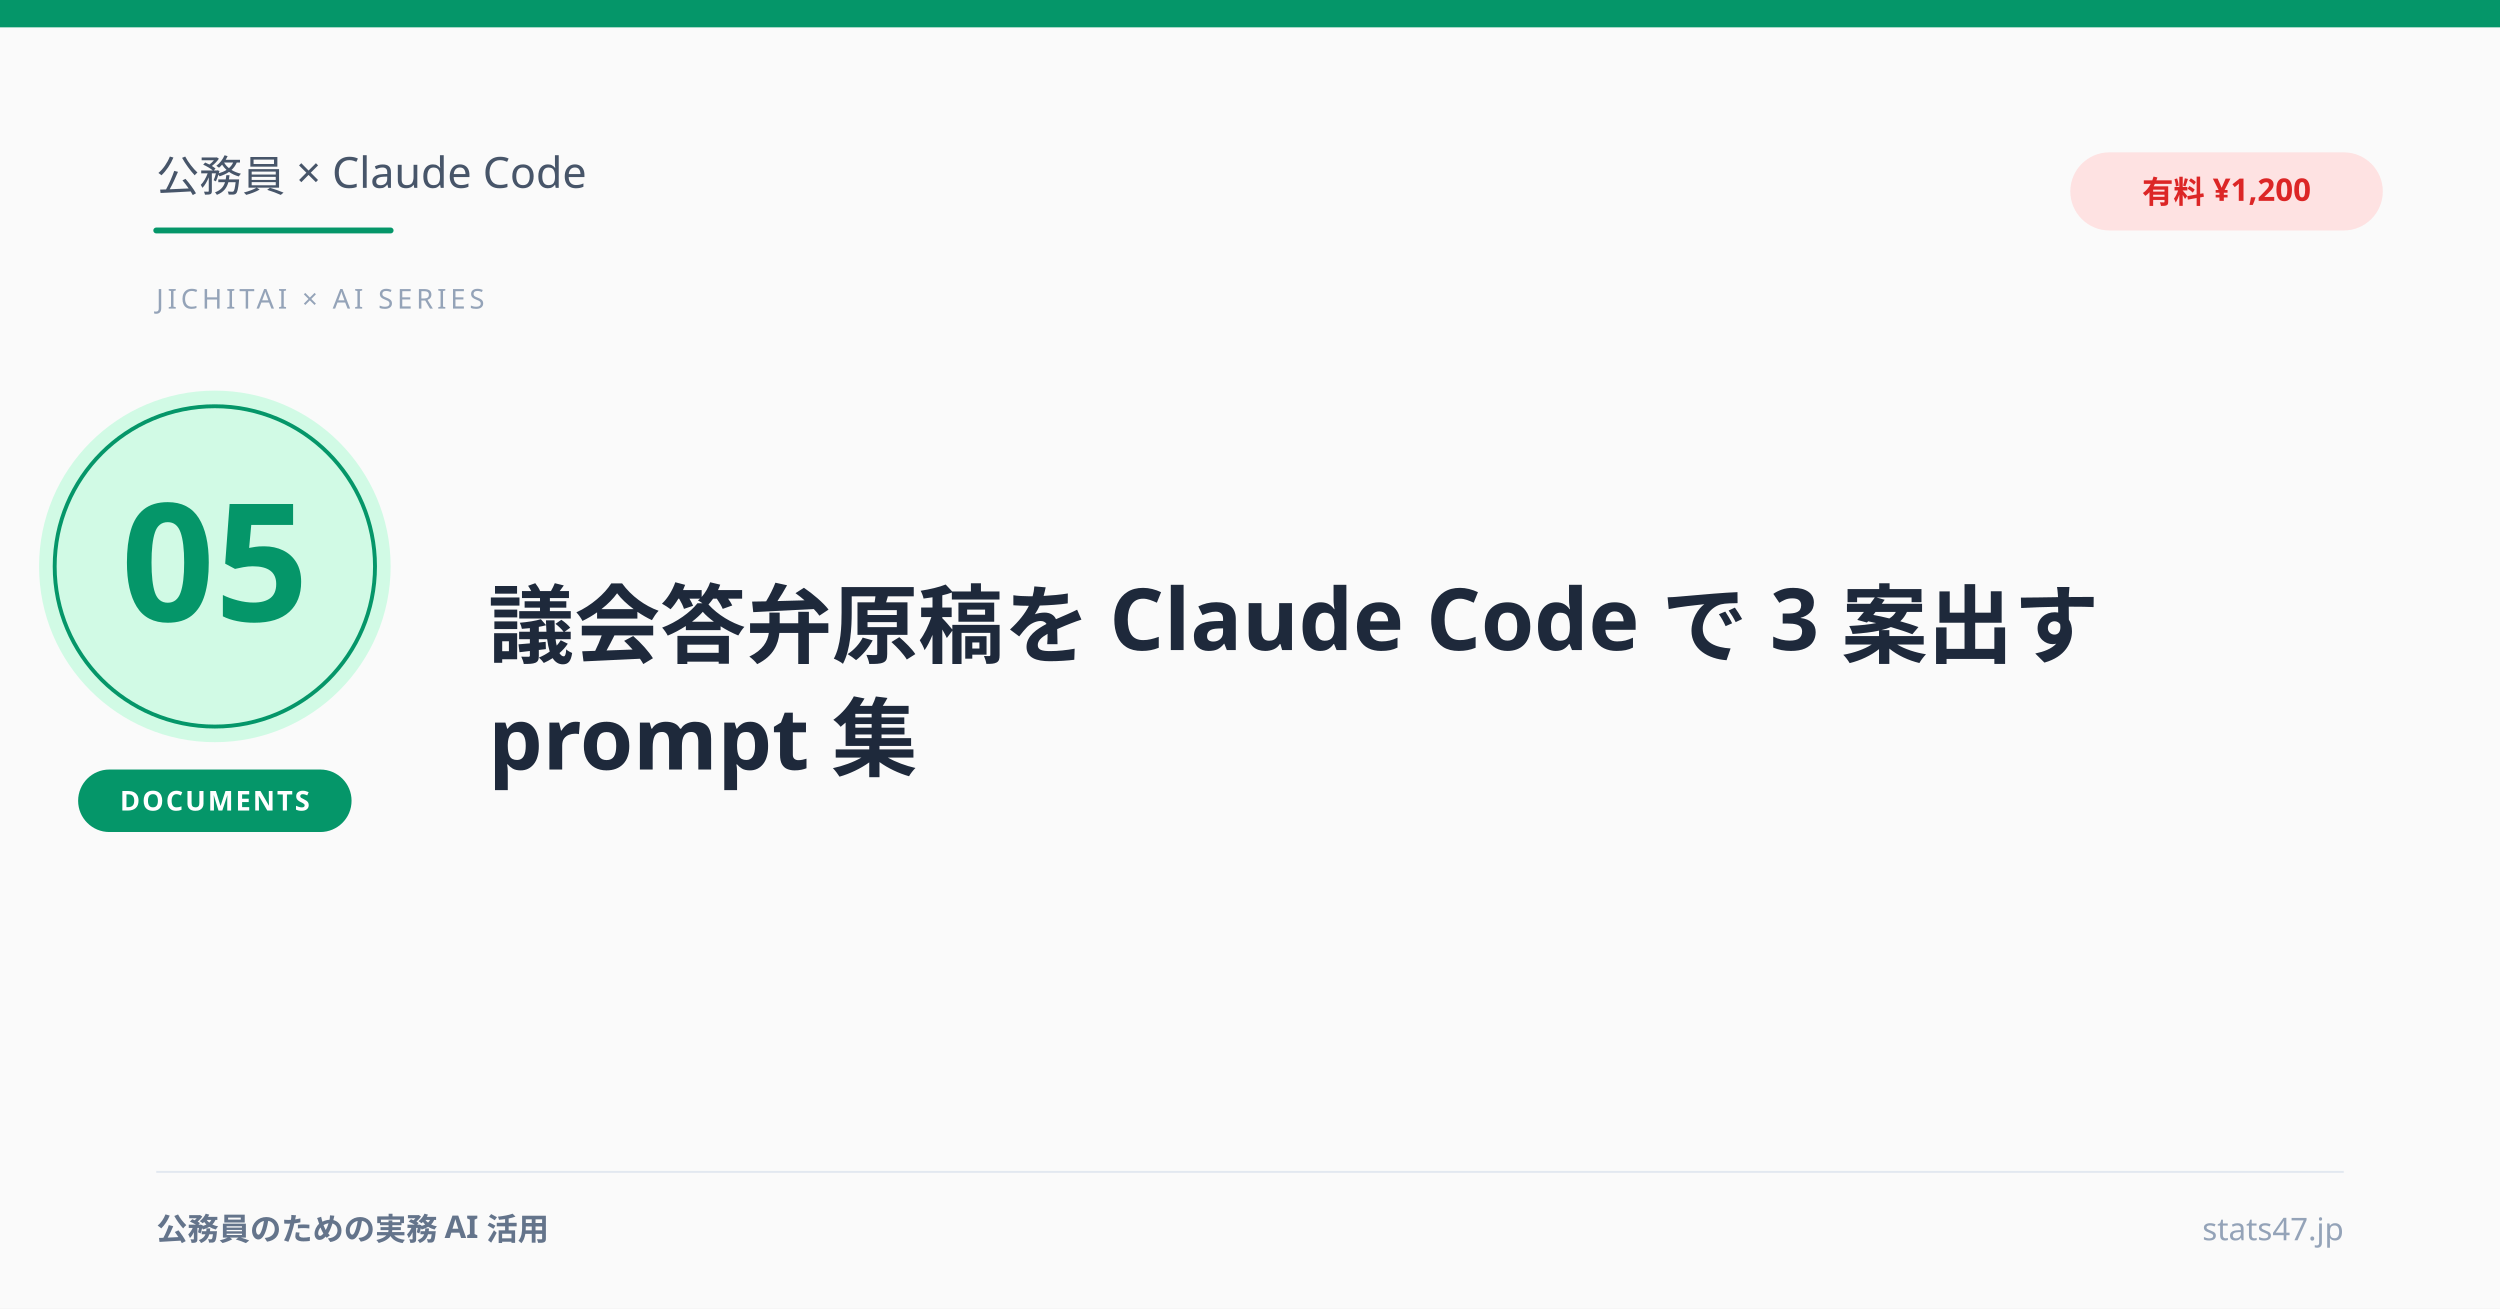
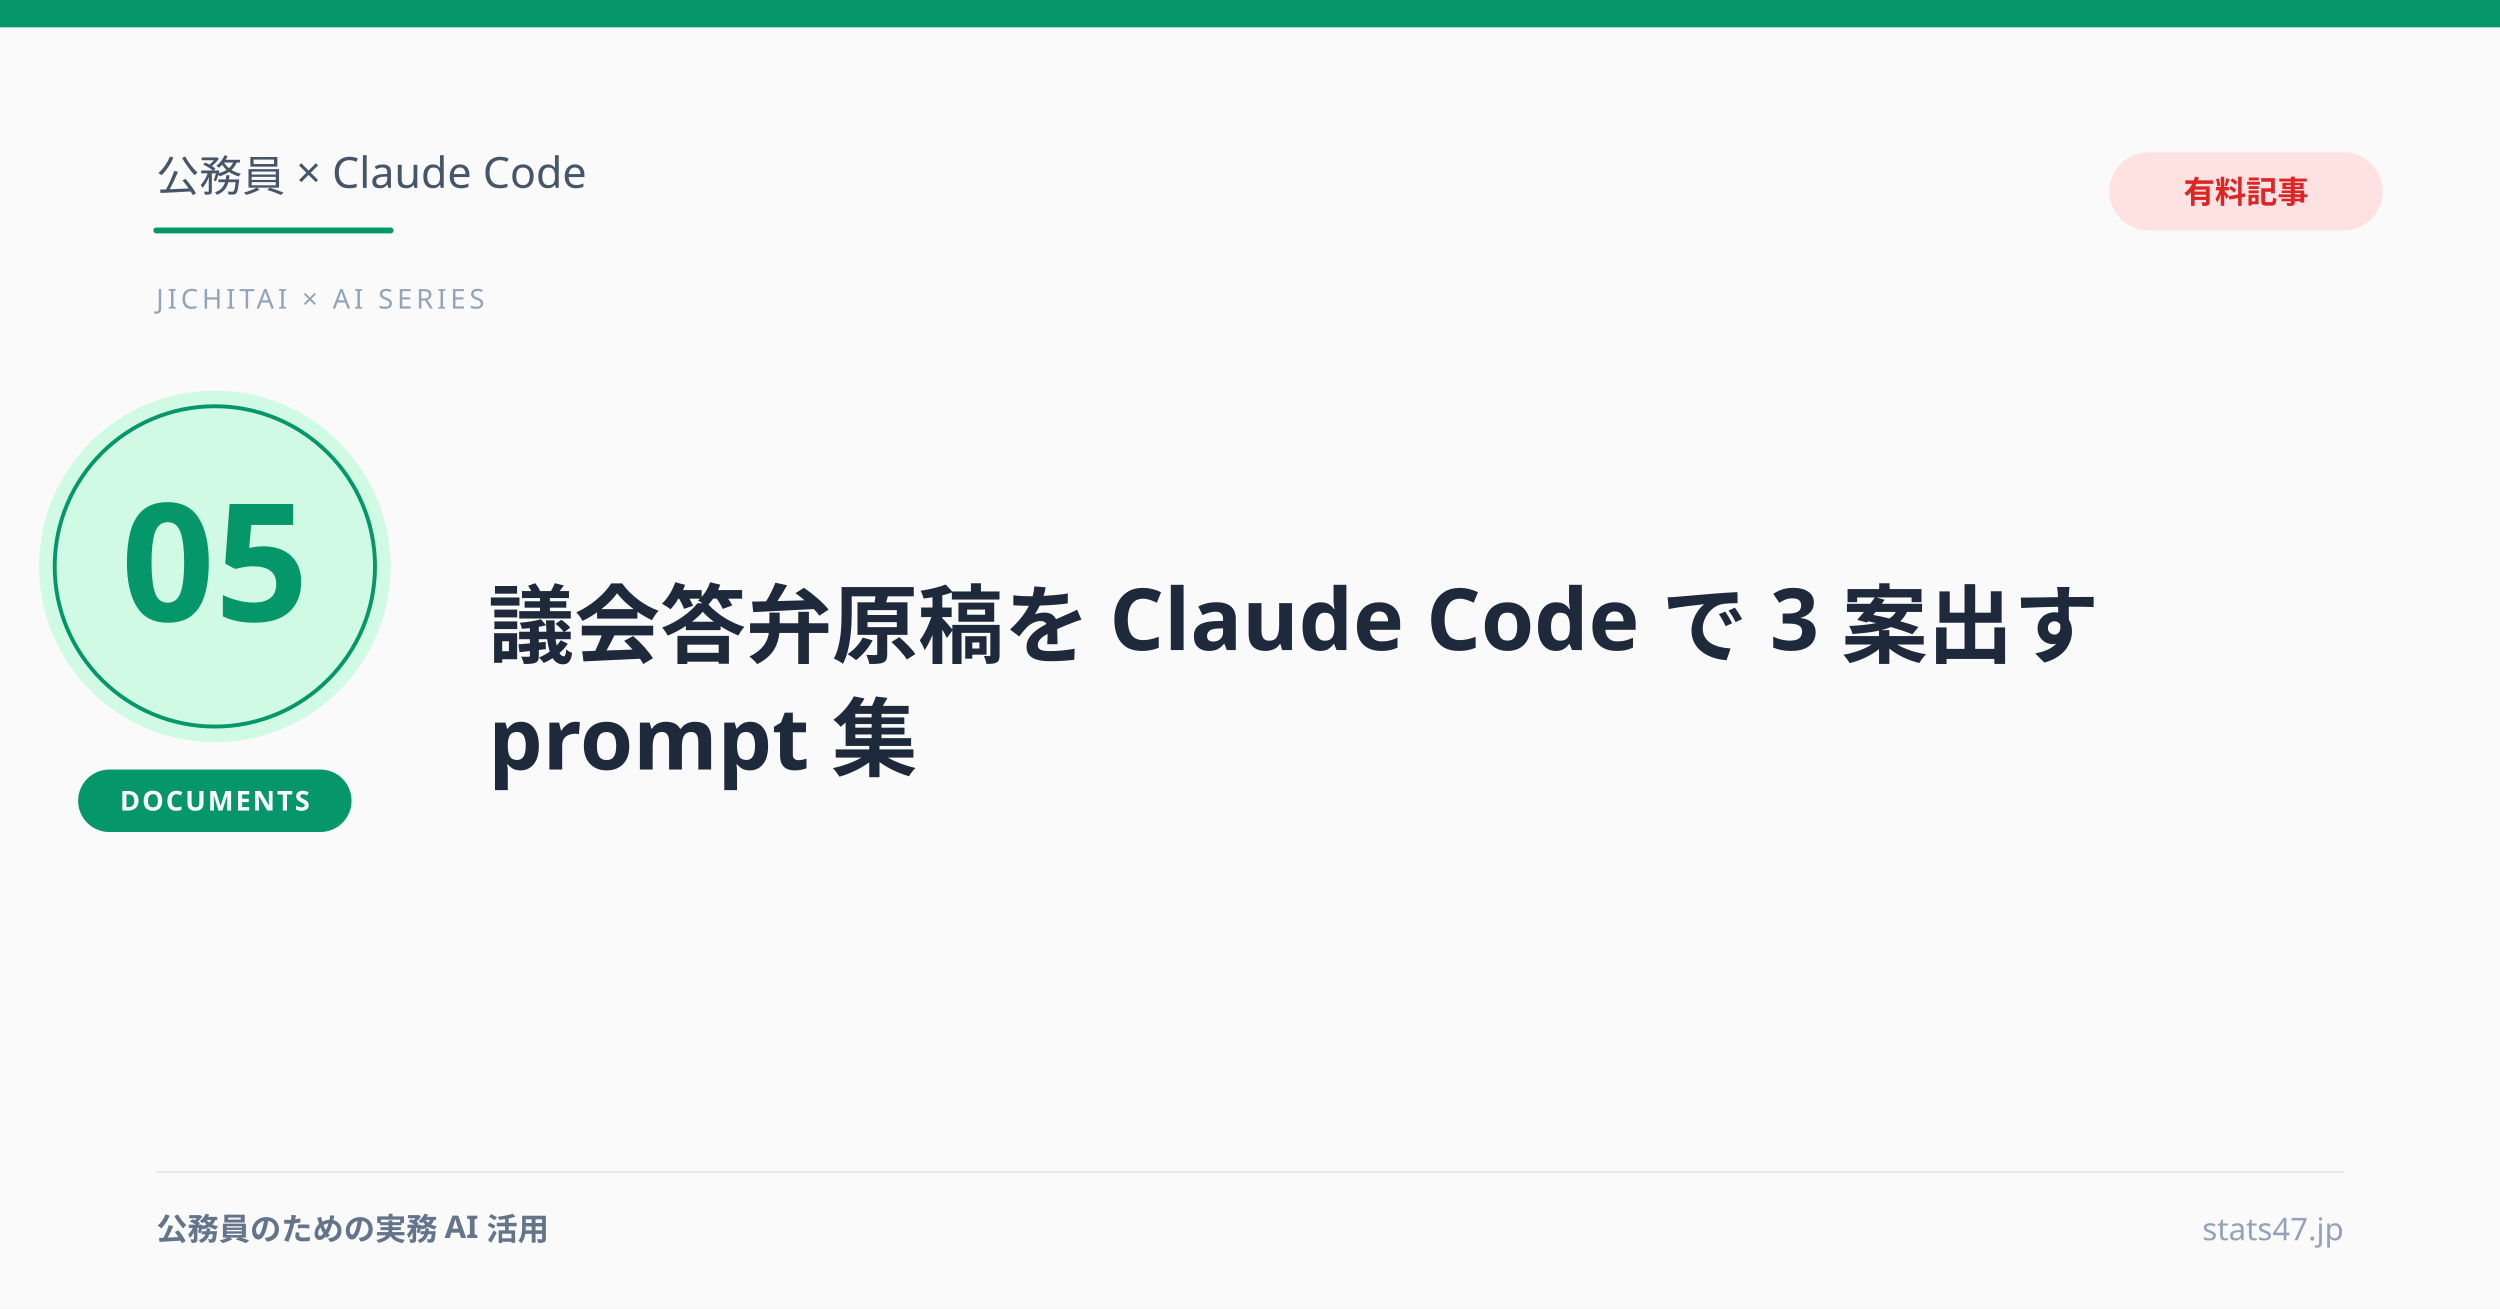
<svg xmlns="http://www.w3.org/2000/svg" viewBox="0 0 1280 670" width="1280" height="670">
  <style>
  text { font-family: 'Hiragino Kaku Gothic ProN', 'Yu Gothic', 'Noto Sans JP', sans-serif; }
</style>
  <rect width="1280" height="670" fill="#fafafa" />
  <rect x="0" y="0" width="1280" height="14" fill="#059669" />
  <text x="80" y="98" font-size="22" font-weight="500" fill="#475569">公務員 × Claude Code</text>
  <line x1="80" y1="118" x2="200" y2="118" stroke="#059669" stroke-width="3" stroke-linecap="round" />
  <text x="80" y="158" font-size="14" font-weight="500" fill="#94a3b8" letter-spacing="2">JICHITAI × AI SERIES</text>
  <circle cx="110" cy="290" r="90" fill="#d1fae5" />
  <circle cx="110" cy="290" r="82" fill="none" stroke="#059669" stroke-width="2" />
  <text x="110" y="318" text-anchor="middle" font-size="84" font-weight="900" fill="#059669">05</text>
  <rect x="40" y="394" width="140" height="32" rx="16" fill="#059669" />
  <text x="110" y="415" text-anchor="middle" font-size="14" font-weight="700" fill="#ffffff" letter-spacing="1">DOCUMENTS</text>
  <text x="250" y="336" font-size="44" font-weight="bold" fill="#1e293b">議会答弁原稿を Claude Code で 3 案出す</text>
  <text x="250" y="394" font-size="44" font-weight="bold" fill="#1e293b">prompt 集</text>
-   <rect x="1060" y="78" width="160" height="40" rx="20" fill="#fee2e2" />
-   <text x="1140" y="104" text-anchor="middle" font-size="16" font-weight="700" fill="#dc2626">有料 ¥1,200</text>
+   <rect x="1080" y="78" width="140" height="40" rx="20" fill="#fee2e2" />
+   <text x="1150" y="104" text-anchor="middle" font-size="16" font-weight="700" fill="#dc2626">有料記事</text>
  <line x1="80" y1="600" x2="1200" y2="600" stroke="#e2e8f0" stroke-width="1" />
  <text x="80" y="635" font-size="16" font-weight="600" fill="#64748b">公務員のための実務 AI 活用</text>
  <text x="1200" y="635" text-anchor="end" font-size="16" font-weight="500" fill="#94a3b8">stats47.jp</text>
</svg>
